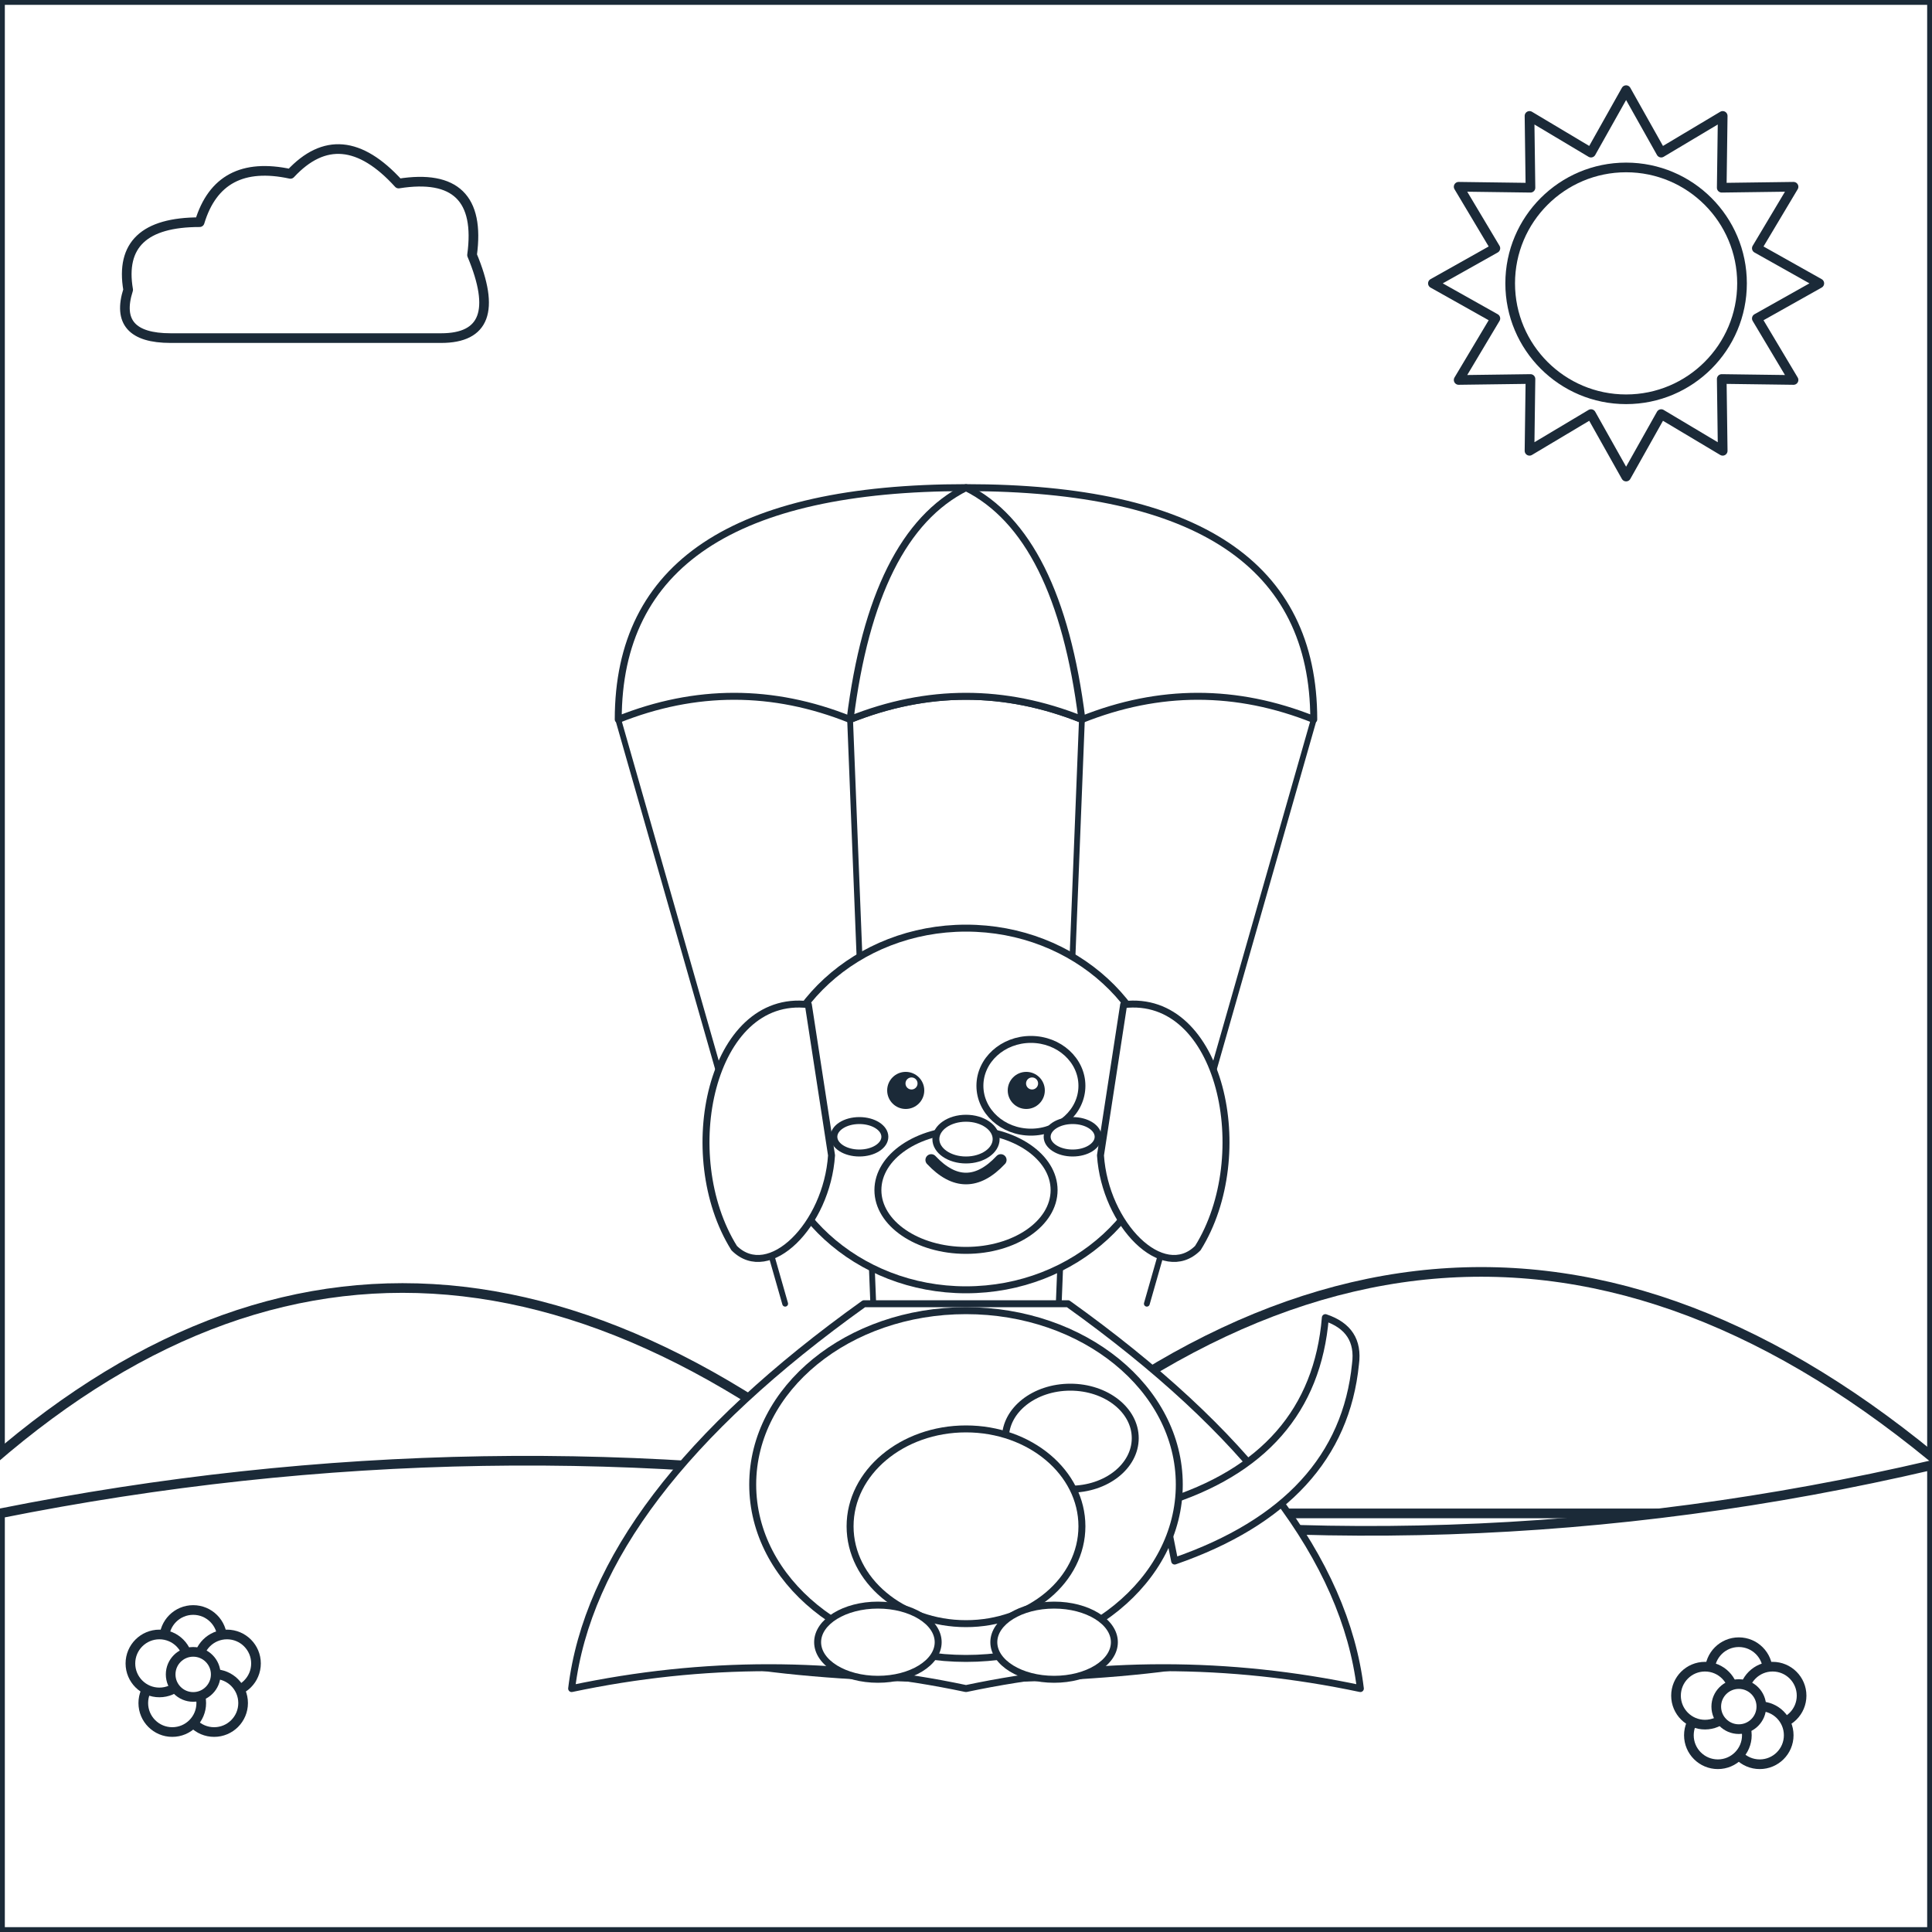
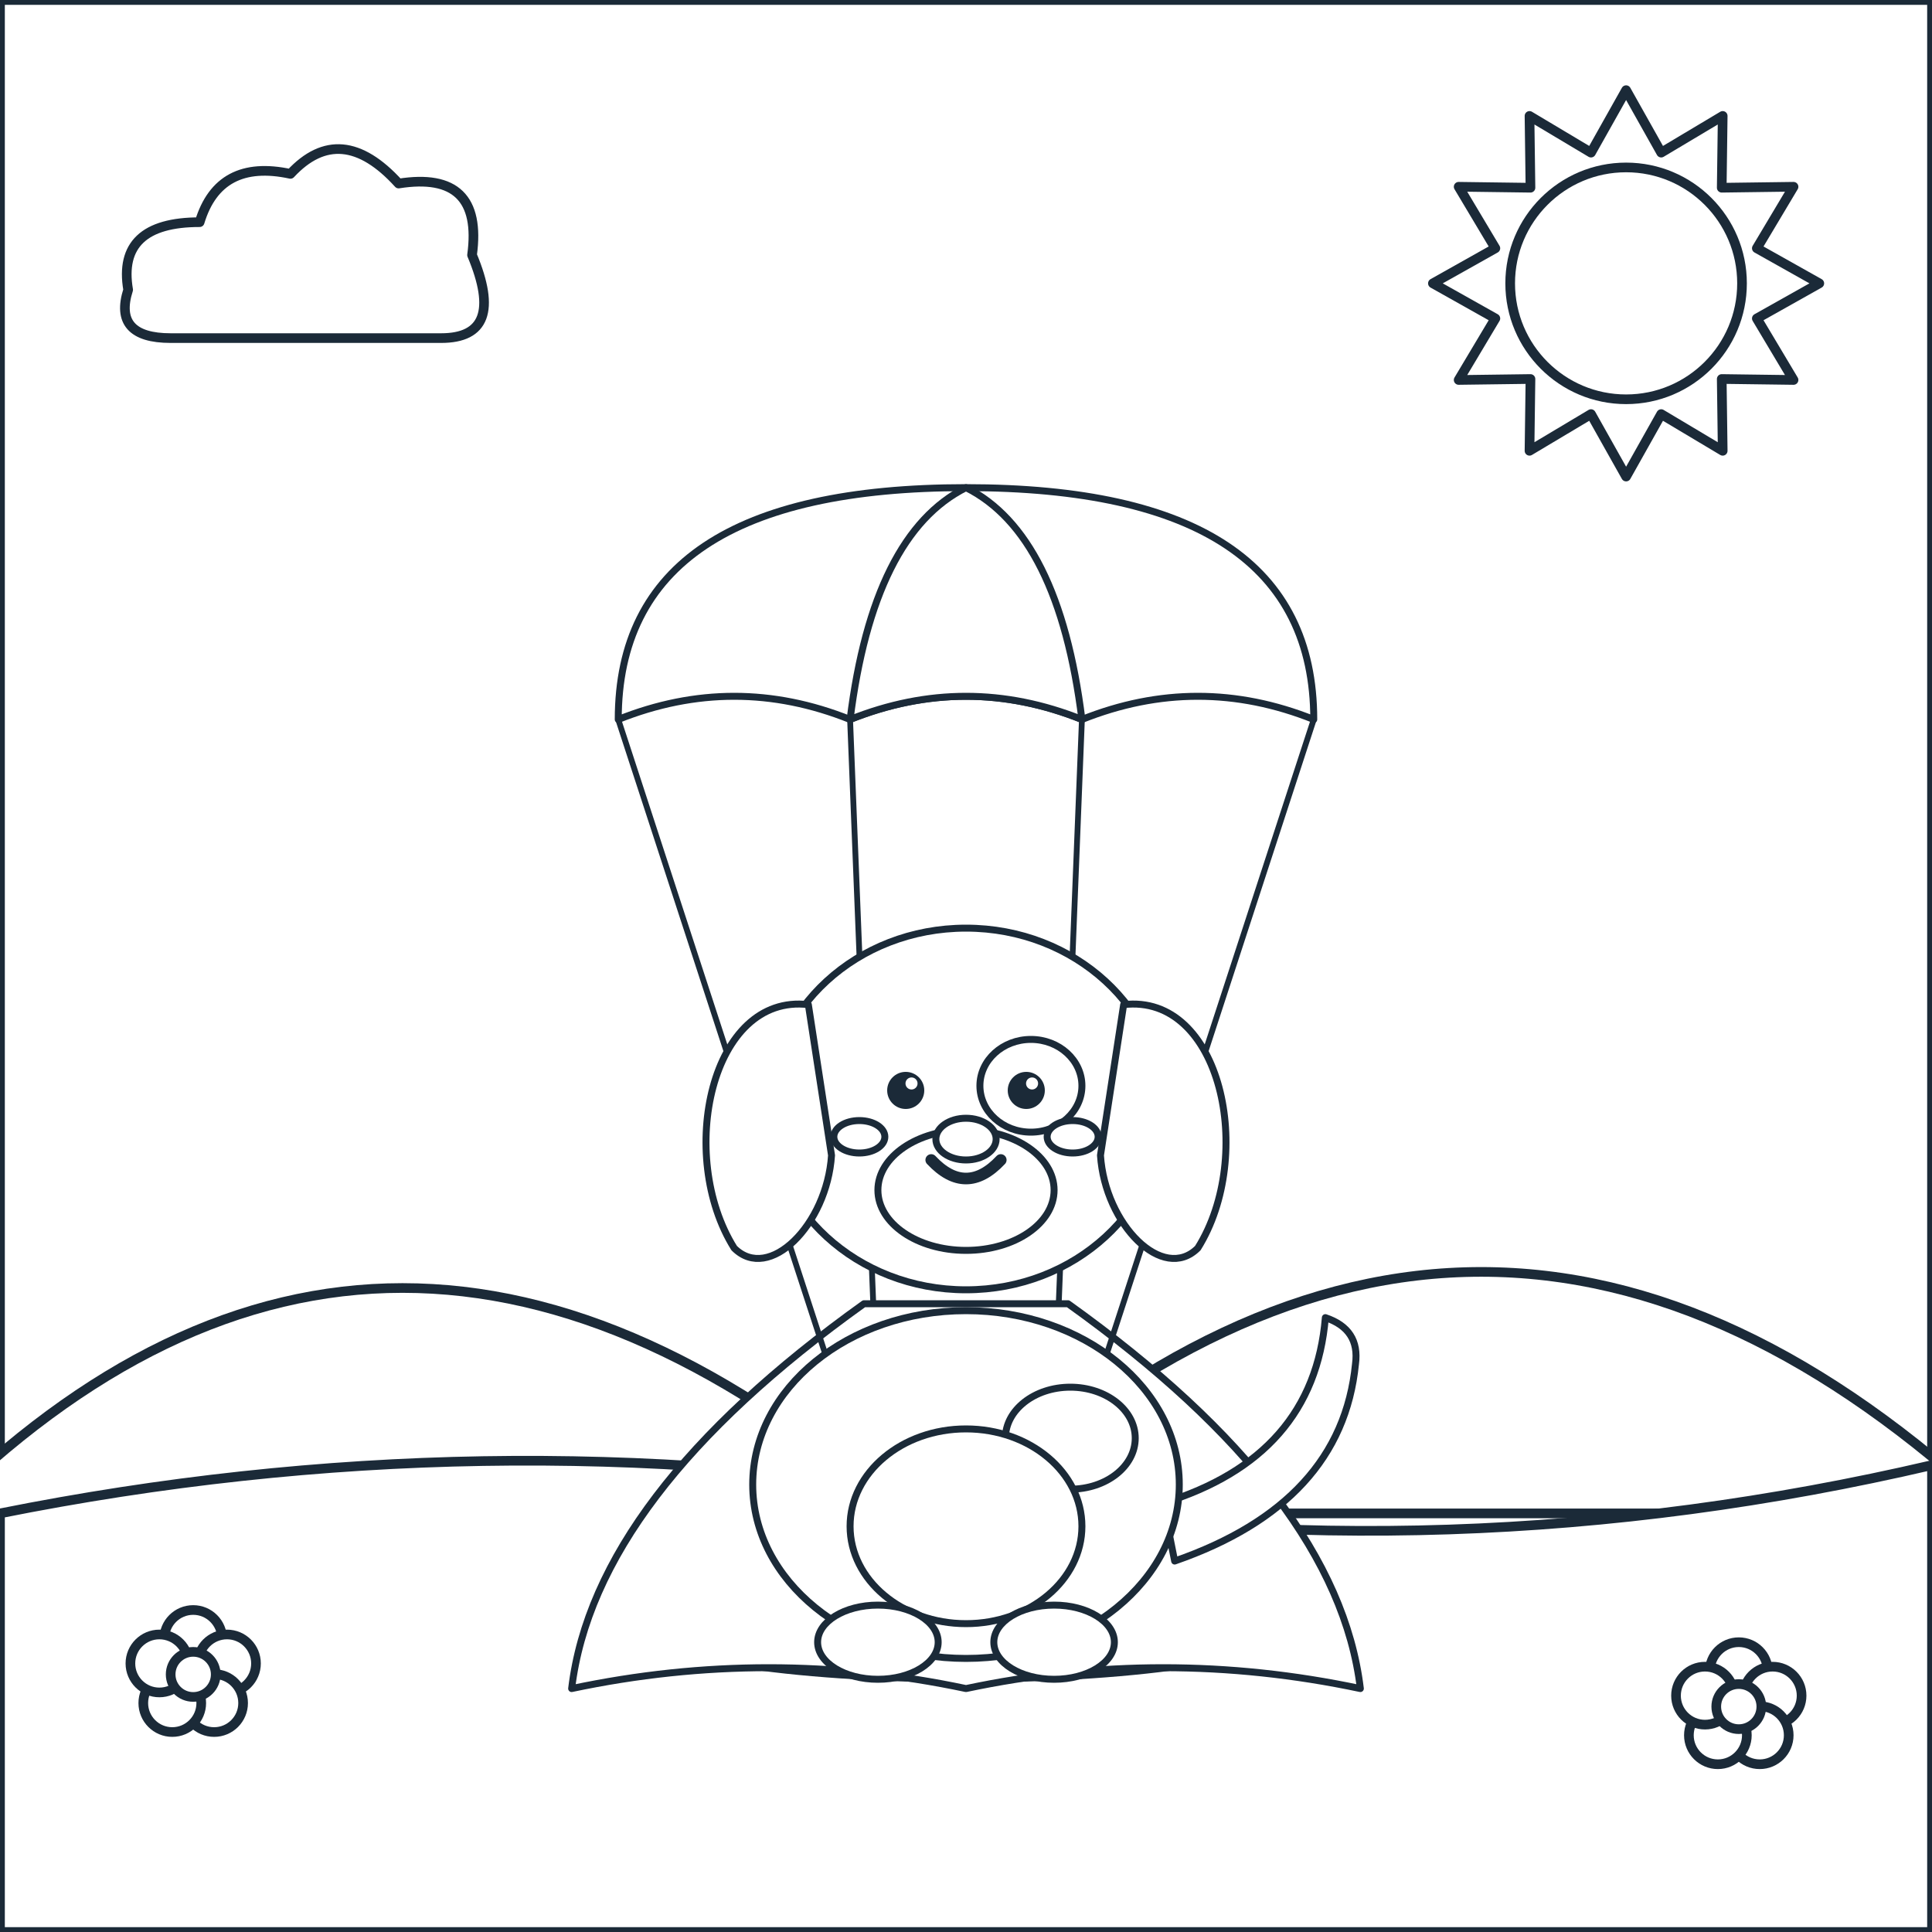
<svg xmlns="http://www.w3.org/2000/svg" viewBox="0 0 600 600" data-picture="cho-sieu-thu--nhay-du-cuu-ho">
  <g class="scene-back">
    <rect x="0" y="0" width="600" height="600" rx="0" id="r-nen-troi" data-region="nen-troi" class="region" fill="#FFFFFF" stroke="#1B2A38" stroke-width="3" stroke-linejoin="round" />
    <polygon points="505,28 515.9,47.4 535,36 534.7,58.3 557,58 545.6,77.1 565,88 545.6,98.9 557,118 534.7,117.7 535,140 515.9,128.6 505,148 494.1,128.6 475,140 475.3,117.7 453,118 464.4,98.9 445,88 464.4,77.1 453,58 475.3,58.3 475,36 494.1,47.4" id="r-tia-nang" data-region="tia-nang" class="region" fill="#FFFFFF" stroke="#1B2A38" stroke-width="3" stroke-linejoin="round" />
    <ellipse cx="505" cy="88" rx="36" ry="36" id="r-mat-troi" data-region="mat-troi" class="region" fill="#FFFFFF" stroke="#1B2A38" stroke-width="3" stroke-linejoin="round" />
    <path d="M 53 105 Q 35 105 39.8 90 Q 36.2 69 62 69 Q 68 49.2 90.2 54 Q 105.8 37.2 123.8 57 Q 150.2 52.8 146.6 79.2 Q 157.4 105 137 105 Z" id="r-may-1" data-region="may-1" class="region" fill="#FFFFFF" stroke="#1B2A38" stroke-width="3" stroke-linejoin="round" />
    <path d="M -20 470 Q 120 330 280 470 Z" id="r-doi-xa-1" data-region="doi-xa-1" class="region" fill="#FFFFFF" stroke="#1B2A38" stroke-width="3" stroke-linejoin="round" />
    <path d="M 300 470 Q 460 320 620 470 Z" id="r-doi-xa-2" data-region="doi-xa-2" class="region" fill="#FFFFFF" stroke="#1B2A38" stroke-width="3" stroke-linejoin="round" />
    <path d="M 0 470 Q 150 440 300 465 Q 450 490 600 455 L 600 600 L 0 600 Z" id="r-nen-dat" data-region="nen-dat" class="region" fill="#FFFFFF" stroke="#1B2A38" stroke-width="3" stroke-linejoin="round" />
    <ellipse cx="60" cy="509" rx="9" ry="9" id="r-hoa-dong-1-canh-1" data-region="hoa-dong-1-canh-1" class="region" fill="#FFFFFF" stroke="#1B2A38" stroke-width="3" stroke-linejoin="round" />
    <ellipse cx="70.5" cy="516.6" rx="9" ry="9" id="r-hoa-dong-1-canh-2" data-region="hoa-dong-1-canh-2" class="region" fill="#FFFFFF" stroke="#1B2A38" stroke-width="3" stroke-linejoin="round" />
    <ellipse cx="66.5" cy="528.9" rx="9" ry="9" id="r-hoa-dong-1-canh-3" data-region="hoa-dong-1-canh-3" class="region" fill="#FFFFFF" stroke="#1B2A38" stroke-width="3" stroke-linejoin="round" />
    <ellipse cx="53.5" cy="528.9" rx="9" ry="9" id="r-hoa-dong-1-canh-4" data-region="hoa-dong-1-canh-4" class="region" fill="#FFFFFF" stroke="#1B2A38" stroke-width="3" stroke-linejoin="round" />
    <ellipse cx="49.5" cy="516.6" rx="9" ry="9" id="r-hoa-dong-1-canh-5" data-region="hoa-dong-1-canh-5" class="region" fill="#FFFFFF" stroke="#1B2A38" stroke-width="3" stroke-linejoin="round" />
    <ellipse cx="60" cy="520" rx="7" ry="7" id="r-hoa-dong-1-nhuy" data-region="hoa-dong-1-nhuy" class="region" fill="#FFFFFF" stroke="#1B2A38" stroke-width="3" stroke-linejoin="round" />
    <ellipse cx="540" cy="519" rx="9" ry="9" id="r-hoa-dong-2-canh-1" data-region="hoa-dong-2-canh-1" class="region" fill="#FFFFFF" stroke="#1B2A38" stroke-width="3" stroke-linejoin="round" />
    <ellipse cx="550.5" cy="526.6" rx="9" ry="9" id="r-hoa-dong-2-canh-2" data-region="hoa-dong-2-canh-2" class="region" fill="#FFFFFF" stroke="#1B2A38" stroke-width="3" stroke-linejoin="round" />
    <ellipse cx="546.5" cy="538.9" rx="9" ry="9" id="r-hoa-dong-2-canh-3" data-region="hoa-dong-2-canh-3" class="region" fill="#FFFFFF" stroke="#1B2A38" stroke-width="3" stroke-linejoin="round" />
    <ellipse cx="533.5" cy="538.9" rx="9" ry="9" id="r-hoa-dong-2-canh-4" data-region="hoa-dong-2-canh-4" class="region" fill="#FFFFFF" stroke="#1B2A38" stroke-width="3" stroke-linejoin="round" />
    <ellipse cx="529.5" cy="526.6" rx="9" ry="9" id="r-hoa-dong-2-canh-5" data-region="hoa-dong-2-canh-5" class="region" fill="#FFFFFF" stroke="#1B2A38" stroke-width="3" stroke-linejoin="round" />
    <ellipse cx="540" cy="530" rx="7" ry="7" id="r-hoa-dong-2-nhuy" data-region="hoa-dong-2-nhuy" class="region" fill="#FFFFFF" stroke="#1B2A38" stroke-width="3" stroke-linejoin="round" />
    <ellipse cx="300" cy="505" rx="100" ry="16" id="r-bong-do" data-region="bong-do" class="region" fill="#FFFFFF" stroke="#1B2A38" stroke-width="3" stroke-linejoin="round" />
  </g>
  <g id="subject" class="subject anim-bounce" transform="translate(0 30) translate(300 480) scale(0.72) rotate(0) translate(-300 -480)">
    <path d="M 256 334 L 344 334 Q 460.1 417 470.1 500 Q 385.1 482 300 500 Q 214.9 482 129.9 500 Q 139.9 417 256 334 Z" id="r-ao-choang" data-region="ao-choang" class="region" fill="#FFFFFF" stroke="#1B2A38" stroke-width="3" stroke-linejoin="round" />
    <path d="M 150 82 Q 150 -18 300 -18 Q 450 -18 450 82 Q 400 62 350 82 Q 300 62 250 82 Q 200 62 150 82 Z" id="r-du" data-region="du" class="region" fill="#FFFFFF" stroke="#1B2A38" stroke-width="3" stroke-linejoin="round" />
    <path d="M 250 82 Q 260 2 300 -18 Q 340 2 350 82 Q 300 62 250 82 Z" id="r-soc-du" data-region="soc-du" class="region" fill="#FFFFFF" stroke="#1B2A38" stroke-width="3" stroke-linejoin="round" />
    <g class="deco" pointer-events="none">
-       <path d="M 150 82 L 222 334 M 450 82 L 378 334 M 250 82 L 260 334 M 350 82 L 340 334" fill="none" stroke="#1B2A38" stroke-width="2.5" stroke-linecap="round" stroke-linejoin="round" />
+       <path d="M 150 82 L 242 364 M 450 82 L 358 364 M 250 82 L 260 334 M 350 82 L 340 334" fill="none" stroke="#1B2A38" stroke-width="2.5" stroke-linecap="round" stroke-linejoin="round" />
    </g>
    <path d="M 385 420 Q 450 400 455 340 Q 470 345 468 360 Q 462 420 390 445 Z" id="r-duoi" data-region="duoi" class="region" fill="#FFFFFF" stroke="#1B2A38" stroke-width="3" stroke-linejoin="round" />
    <ellipse cx="300" cy="412" rx="92" ry="75" id="r-than" data-region="than" class="region" fill="#FFFFFF" stroke="#1B2A38" stroke-width="3" stroke-linejoin="round" />
    <ellipse cx="345" cy="392" rx="28" ry="22" id="r-dom-than" data-region="dom-than" class="region" fill="#FFFFFF" stroke="#1B2A38" stroke-width="3" stroke-linejoin="round" />
    <ellipse cx="300" cy="430" rx="50" ry="42" id="r-bung" data-region="bung" class="region" fill="#FFFFFF" stroke="#1B2A38" stroke-width="3" stroke-linejoin="round" />
    <ellipse cx="262" cy="480" rx="26" ry="16" id="r-chan-trai" data-region="chan-trai" class="region" fill="#FFFFFF" stroke="#1B2A38" stroke-width="3" stroke-linejoin="round" />
    <ellipse cx="338" cy="480" rx="26" ry="16" id="r-chan-phai" data-region="chan-phai" class="region" fill="#FFFFFF" stroke="#1B2A38" stroke-width="3" stroke-linejoin="round" />
    <ellipse cx="300" cy="250" rx="85" ry="78" id="r-dau" data-region="dau" class="region" fill="#FFFFFF" stroke="#1B2A38" stroke-width="3" stroke-linejoin="round" />
    <path d="M 232 205 C 190 200 175 270 200 310 C 215 325 240 300 242 270 Z" id="r-tai-trai" data-region="tai-trai" class="region" fill="#FFFFFF" stroke="#1B2A38" stroke-width="3" stroke-linejoin="round" />
    <path d="M 368 205 C 410 200 425 270 400 310 C 385 325 360 300 358 270 Z" id="r-tai-phai" data-region="tai-phai" class="region" fill="#FFFFFF" stroke="#1B2A38" stroke-width="3" stroke-linejoin="round" />
    <ellipse cx="328" cy="240" rx="22" ry="20" id="r-dom-mat" data-region="dom-mat" class="region" fill="#FFFFFF" stroke="#1B2A38" stroke-width="3" stroke-linejoin="round" />
    <ellipse cx="300" cy="285" rx="38" ry="26" id="r-mom" data-region="mom" class="region" fill="#FFFFFF" stroke="#1B2A38" stroke-width="3" stroke-linejoin="round" />
    <ellipse cx="300" cy="263" rx="13" ry="9" id="r-mui" data-region="mui" class="region" fill="#FFFFFF" stroke="#1B2A38" stroke-width="3" stroke-linejoin="round" />
    <g class="deco" pointer-events="none">
      <circle cx="274" cy="242" r="8" fill="#1B2A38" />
    </g>
    <g class="deco" pointer-events="none">
      <circle cx="326" cy="242" r="8" fill="#1B2A38" />
    </g>
    <g class="deco" pointer-events="none">
      <circle cx="276.5" cy="239" r="2.6" fill="#FFFFFF" />
    </g>
    <g class="deco" pointer-events="none">
      <circle cx="328.5" cy="239" r="2.6" fill="#FFFFFF" />
    </g>
    <ellipse cx="254" cy="262" rx="11" ry="7" id="r-ma-trai" data-region="ma-trai" class="region" fill="#FFFFFF" stroke="#1B2A38" stroke-width="3" stroke-linejoin="round" />
    <ellipse cx="346" cy="262" rx="11" ry="7" id="r-ma-phai" data-region="ma-phai" class="region" fill="#FFFFFF" stroke="#1B2A38" stroke-width="3" stroke-linejoin="round" />
    <g class="deco" pointer-events="none">
      <path d="M 285 272 Q 300 288 315 272" fill="none" stroke="#1B2A38" stroke-width="5" stroke-linecap="round" stroke-linejoin="round" />
    </g>
  </g>
  <g class="scene-front">

</g>
</svg>
